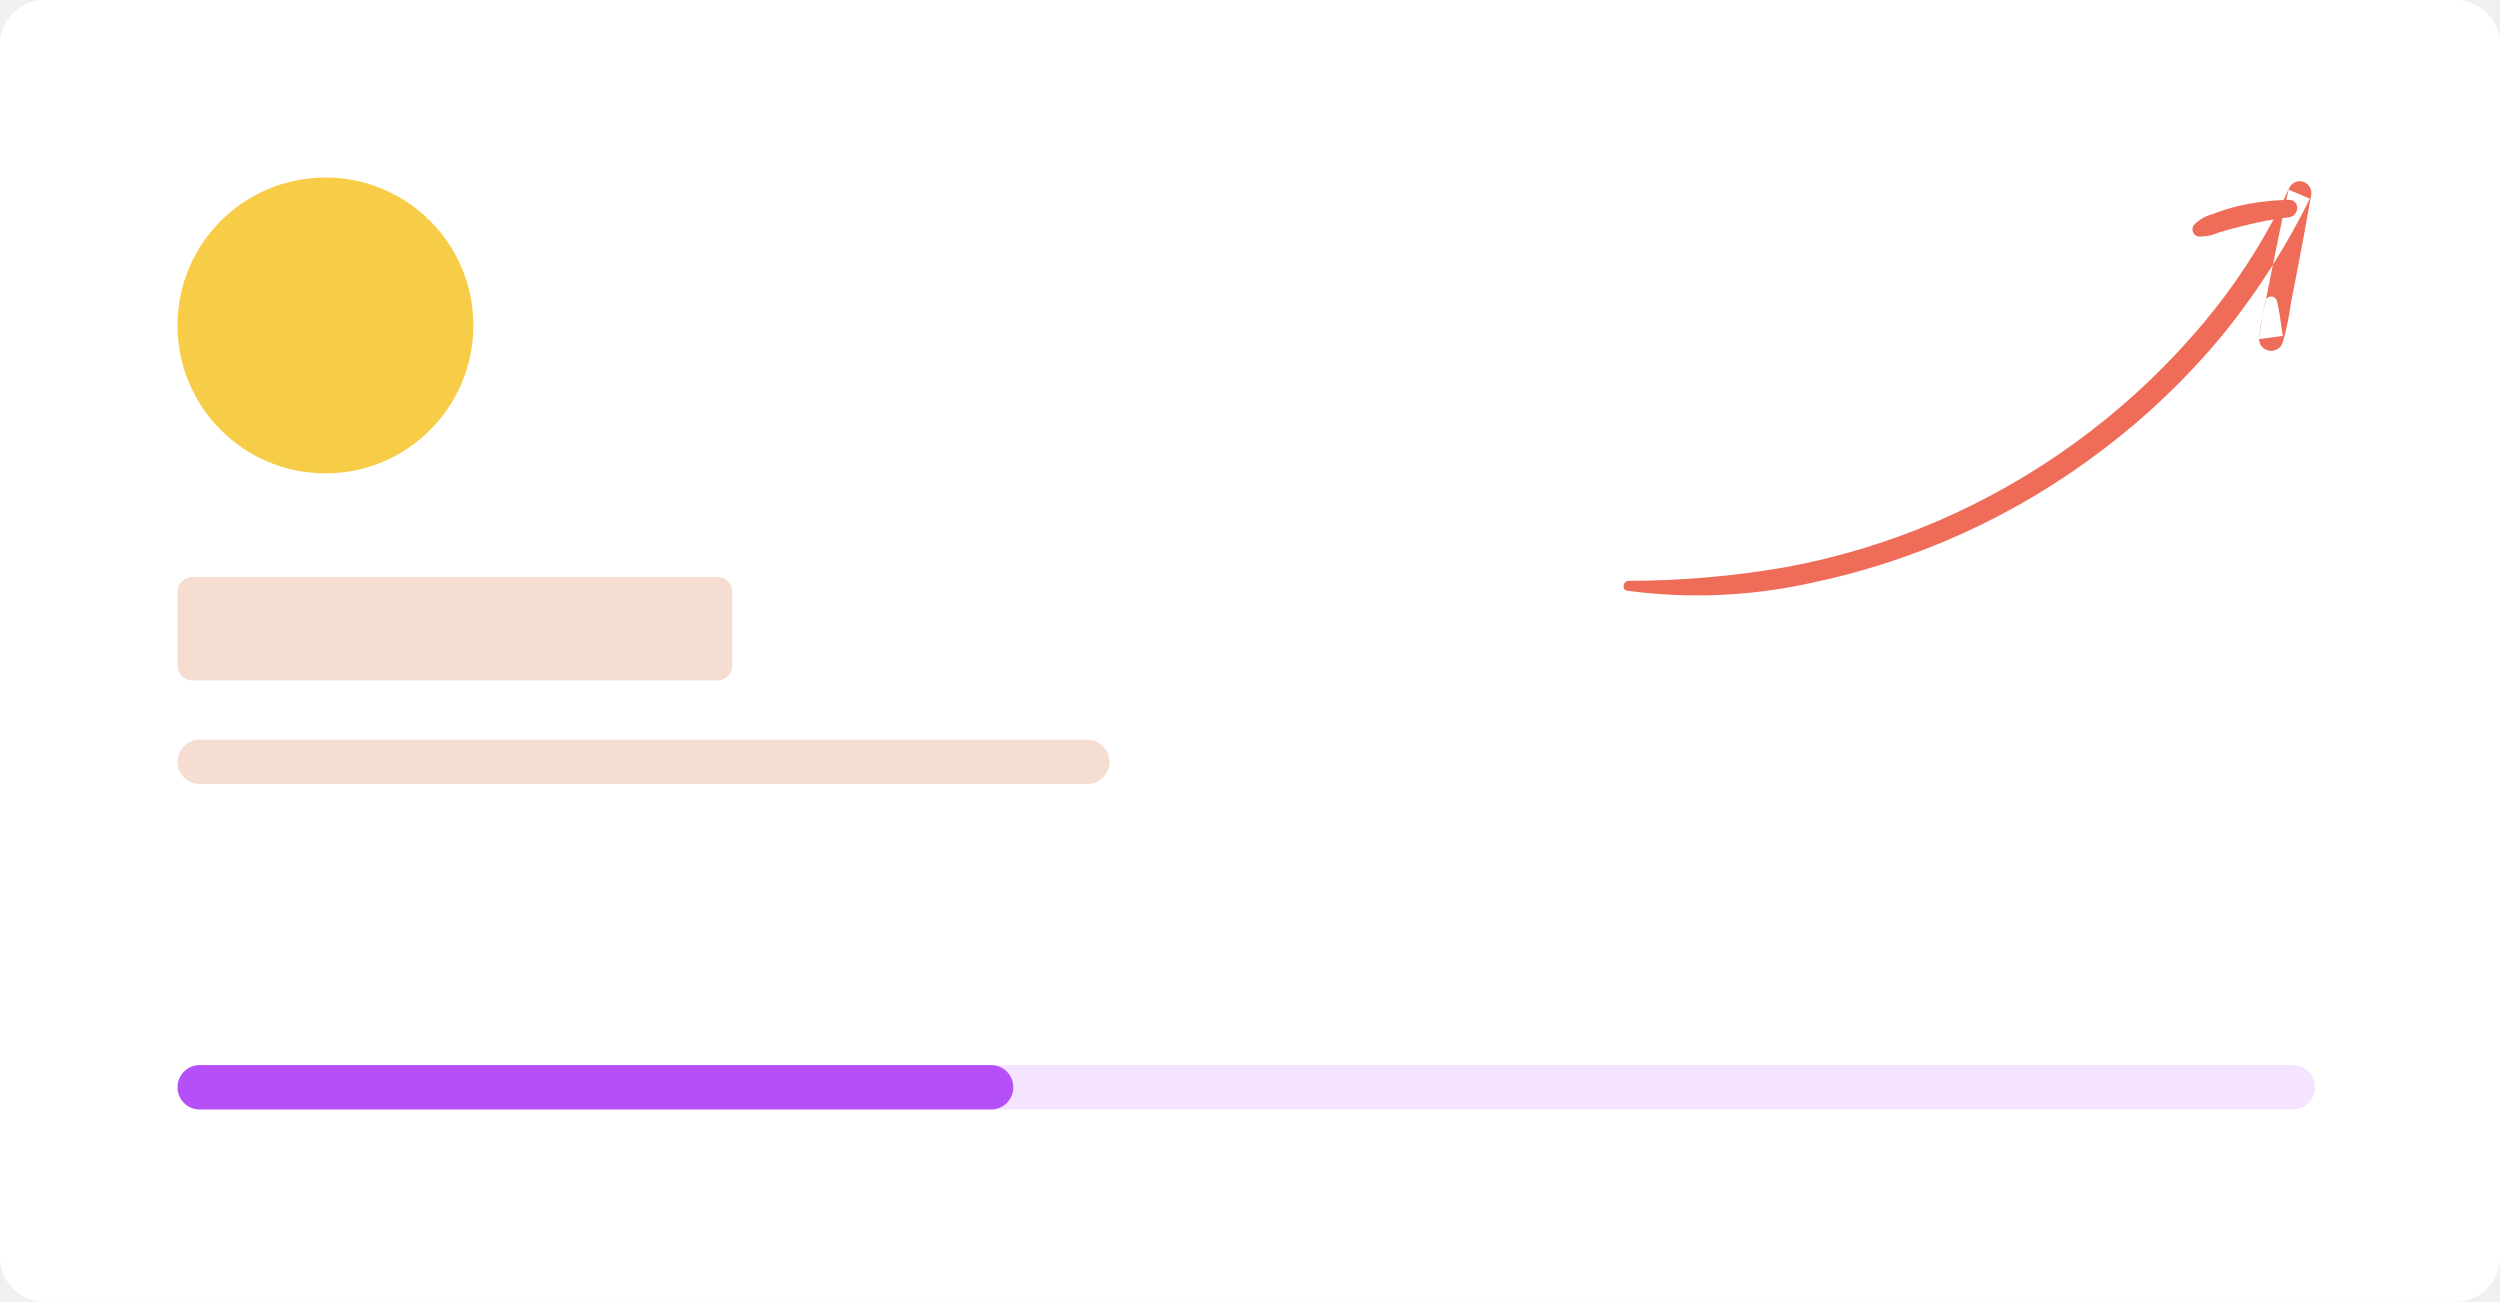
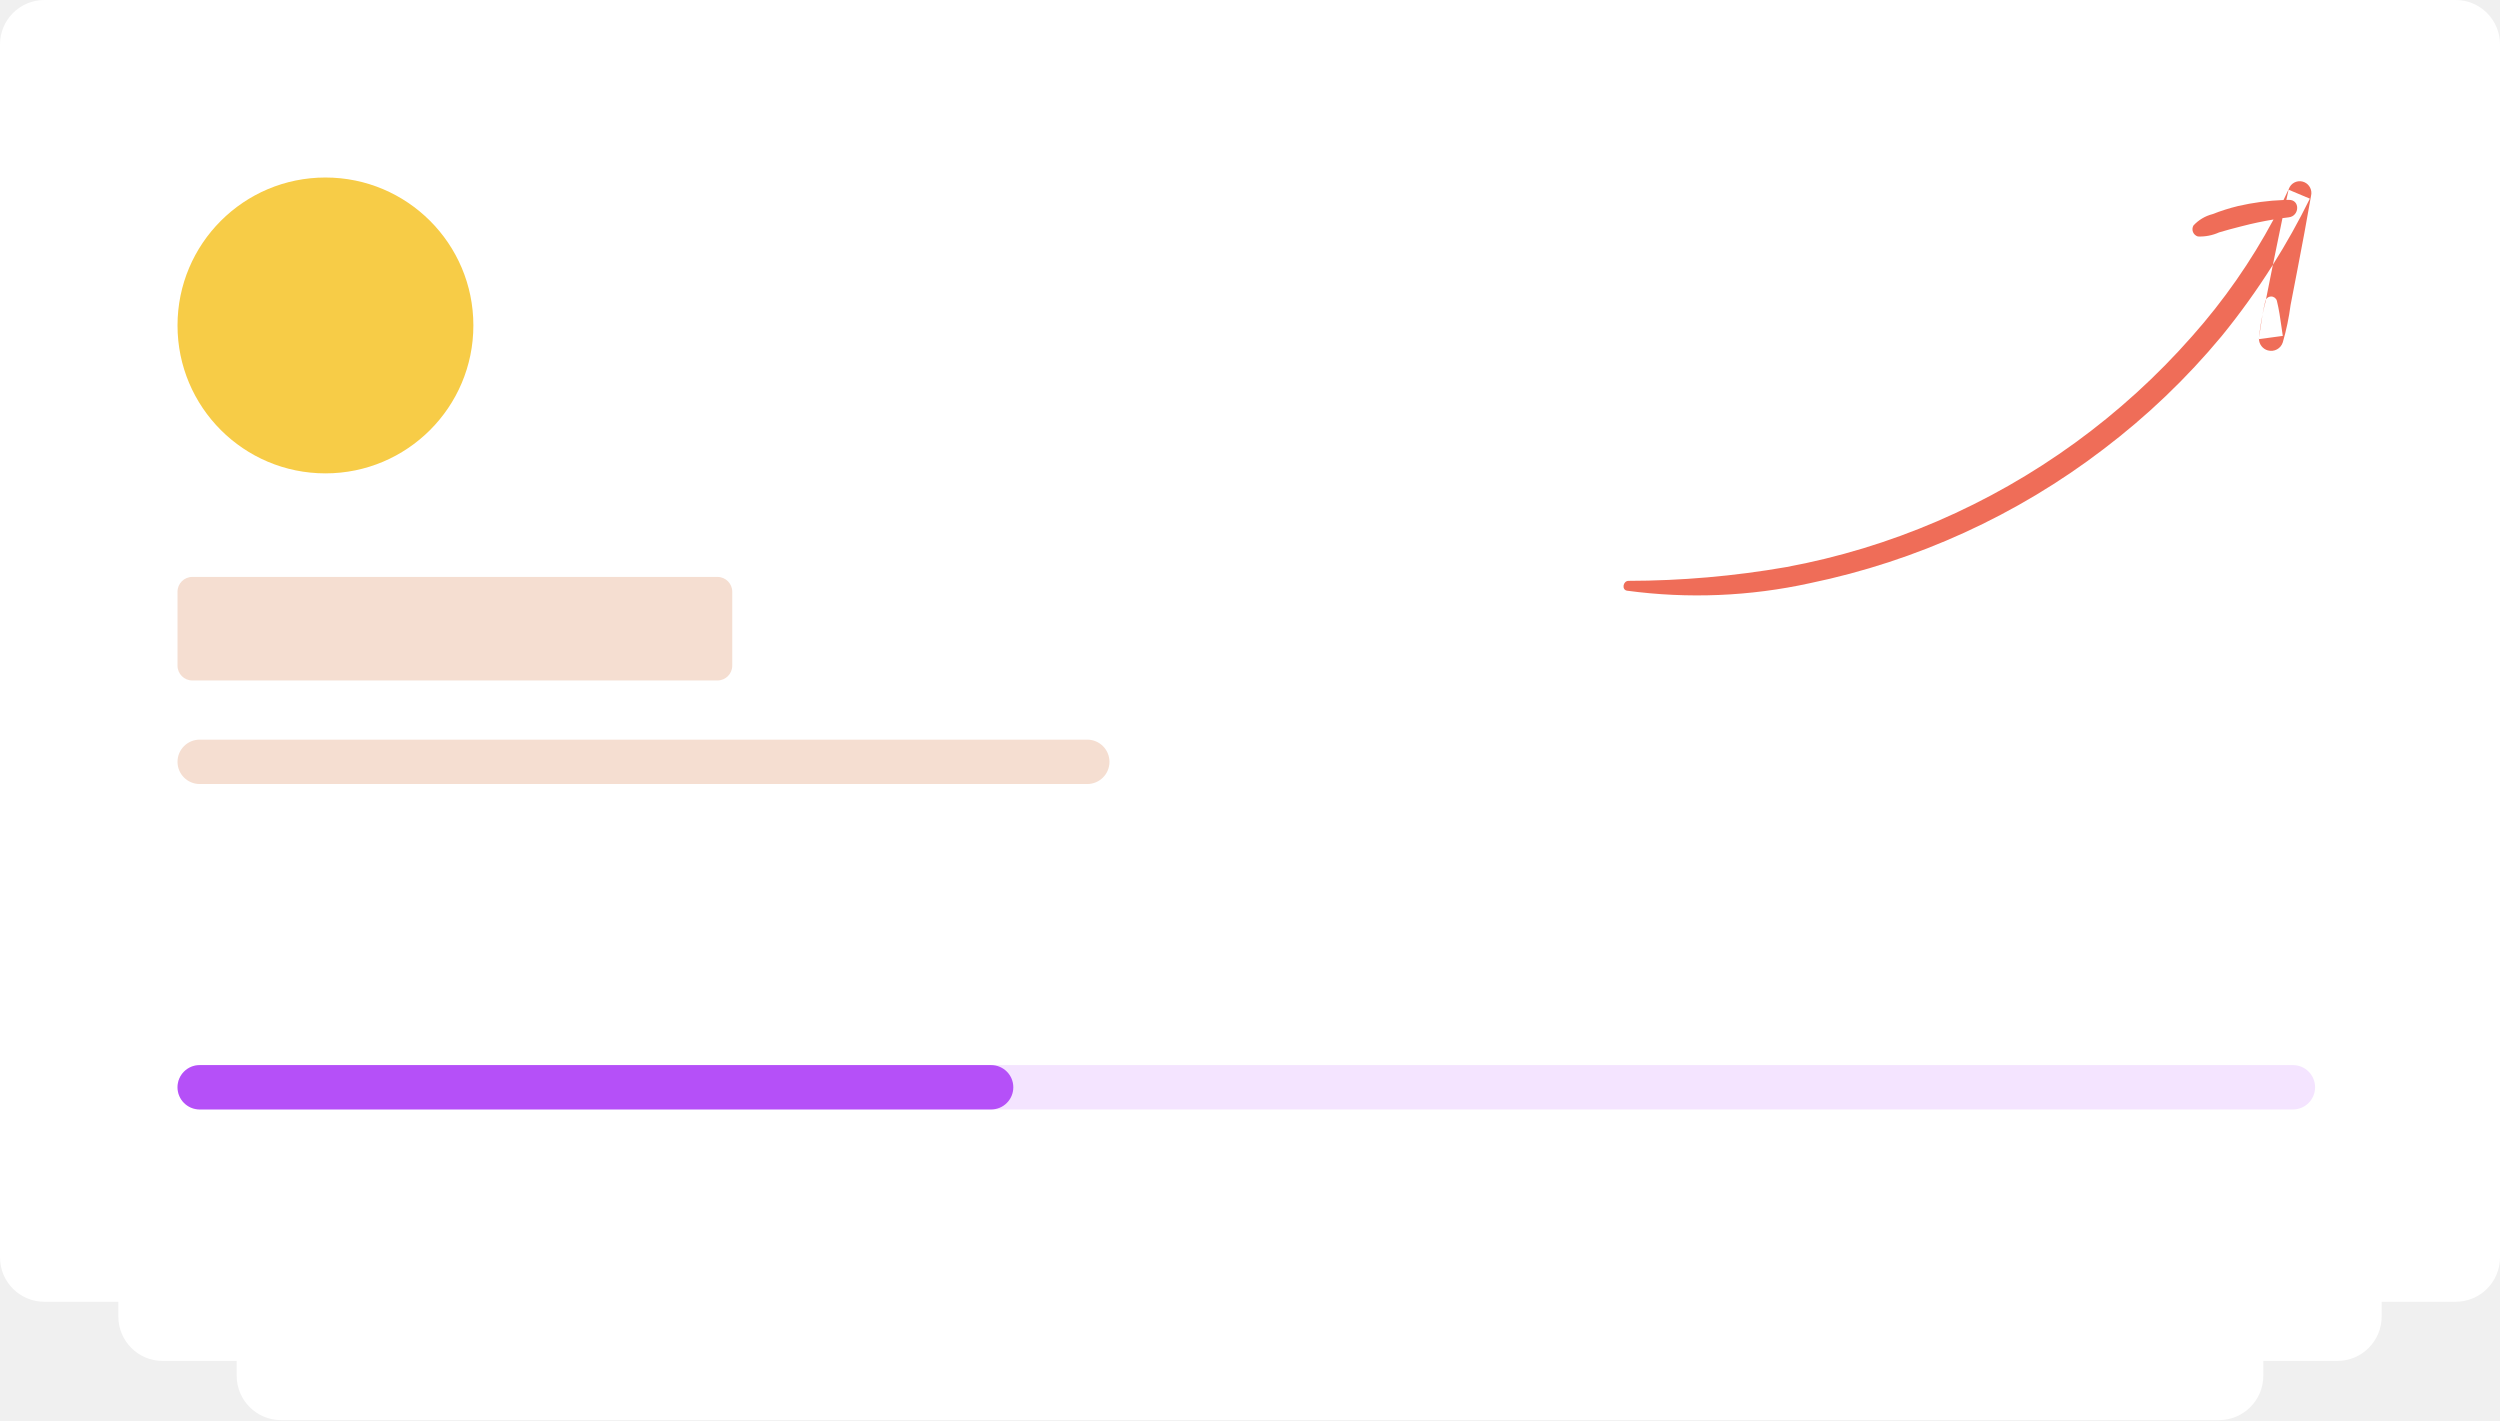
- <svg xmlns="http://www.w3.org/2000/svg" width="338" height="176" viewBox="0 0 338 176" fill="none">
+ <svg xmlns="http://www.w3.org/2000/svg" width="338" height="192" viewBox="0 0 338 192" fill="none">
+   <rect x="32" y="16" width="274" height="176" rx="6" fill="white" />
+   <rect x="16" y="8" width="306" height="176" rx="6" fill="white" />
  <rect width="338" height="176" rx="6" fill="white" />
  <circle cx="44" cy="44" r="20" fill="#F7CC47" />
  <rect x="24" y="78" width="75" height="14" rx="2" fill="#F5DED1" />
  <rect x="24" y="100" width="126" height="6" rx="3" fill="#F5DED1" />
  <path fill-rule="evenodd" clip-rule="evenodd" d="M241.5 76.67C234.456 77.897 227.32 78.519 220.169 78.531V78.531C219.428 78.542 219.211 79.747 219.989 79.864C228.225 80.974 236.593 80.629 244.709 78.845C259.131 75.859 272.693 69.666 284.388 60.729C290.279 56.262 295.639 51.135 300.362 45.45C302.869 42.373 305.184 39.15 307.295 35.797L307.311 35.719C307.728 33.641 308.151 31.566 308.588 29.493C308.873 29.454 309.158 29.417 309.444 29.383C310.916 29.212 311.002 26.988 309.444 27.021C309.334 27.023 309.224 27.025 309.114 27.028C309.213 26.567 309.313 26.107 309.415 25.647L312.292 26.857C310.783 29.925 309.115 32.909 307.295 35.797L306.361 40.484C306.504 40.242 306.766 40.087 307.057 40.087C307.413 40.087 307.727 40.319 307.831 40.659C308.125 41.843 308.29 43.018 308.458 44.207C308.514 44.608 308.571 45.01 308.633 45.414L305.41 45.851C305.436 46.552 305.912 47.183 306.621 47.378C307.476 47.613 308.364 47.133 308.633 46.289C309.112 44.64 309.463 42.956 309.685 41.253L310.622 36.407C311.265 33.105 311.874 29.796 312.451 26.48C312.642 25.723 312.256 24.939 311.539 24.627C310.815 24.317 309.973 24.592 309.574 25.27C309.301 25.863 309.02 26.454 308.733 27.04C306.657 27.118 304.593 27.393 302.568 27.861C301.401 28.146 300.254 28.51 299.136 28.95C298.146 29.202 297.251 29.735 296.557 30.484C296.399 30.756 296.376 31.087 296.495 31.378C296.614 31.67 296.861 31.89 297.164 31.974C298.148 32.014 299.128 31.824 300.026 31.418C300.965 31.131 301.917 30.886 302.871 30.641C302.951 30.621 303.03 30.601 303.109 30.58C304.519 30.213 305.945 29.912 307.382 29.675C304.346 35.344 300.652 40.642 296.371 45.459C286.891 56.234 275.132 64.773 261.943 70.46C255.383 73.286 248.525 75.368 241.5 76.67ZM305.896 42.524C306.016 41.935 306.152 41.349 306.304 40.767L306.361 40.484C306.329 40.539 306.303 40.597 306.284 40.659C306.126 41.282 306.003 41.903 305.896 42.524ZM305.896 42.524C305.672 43.624 305.503 44.736 305.392 45.853L305.41 45.851C305.405 45.707 305.419 45.561 305.453 45.414C305.515 45.022 305.572 44.631 305.63 44.242C305.714 43.667 305.798 43.095 305.896 42.524Z" fill="#EF6D58" />
  <rect x="24" y="144" width="289" height="6" rx="3" fill="#F4E4FF" />
  <rect x="24" y="144" width="113" height="6" rx="3" fill="#B550F8" />
</svg>
